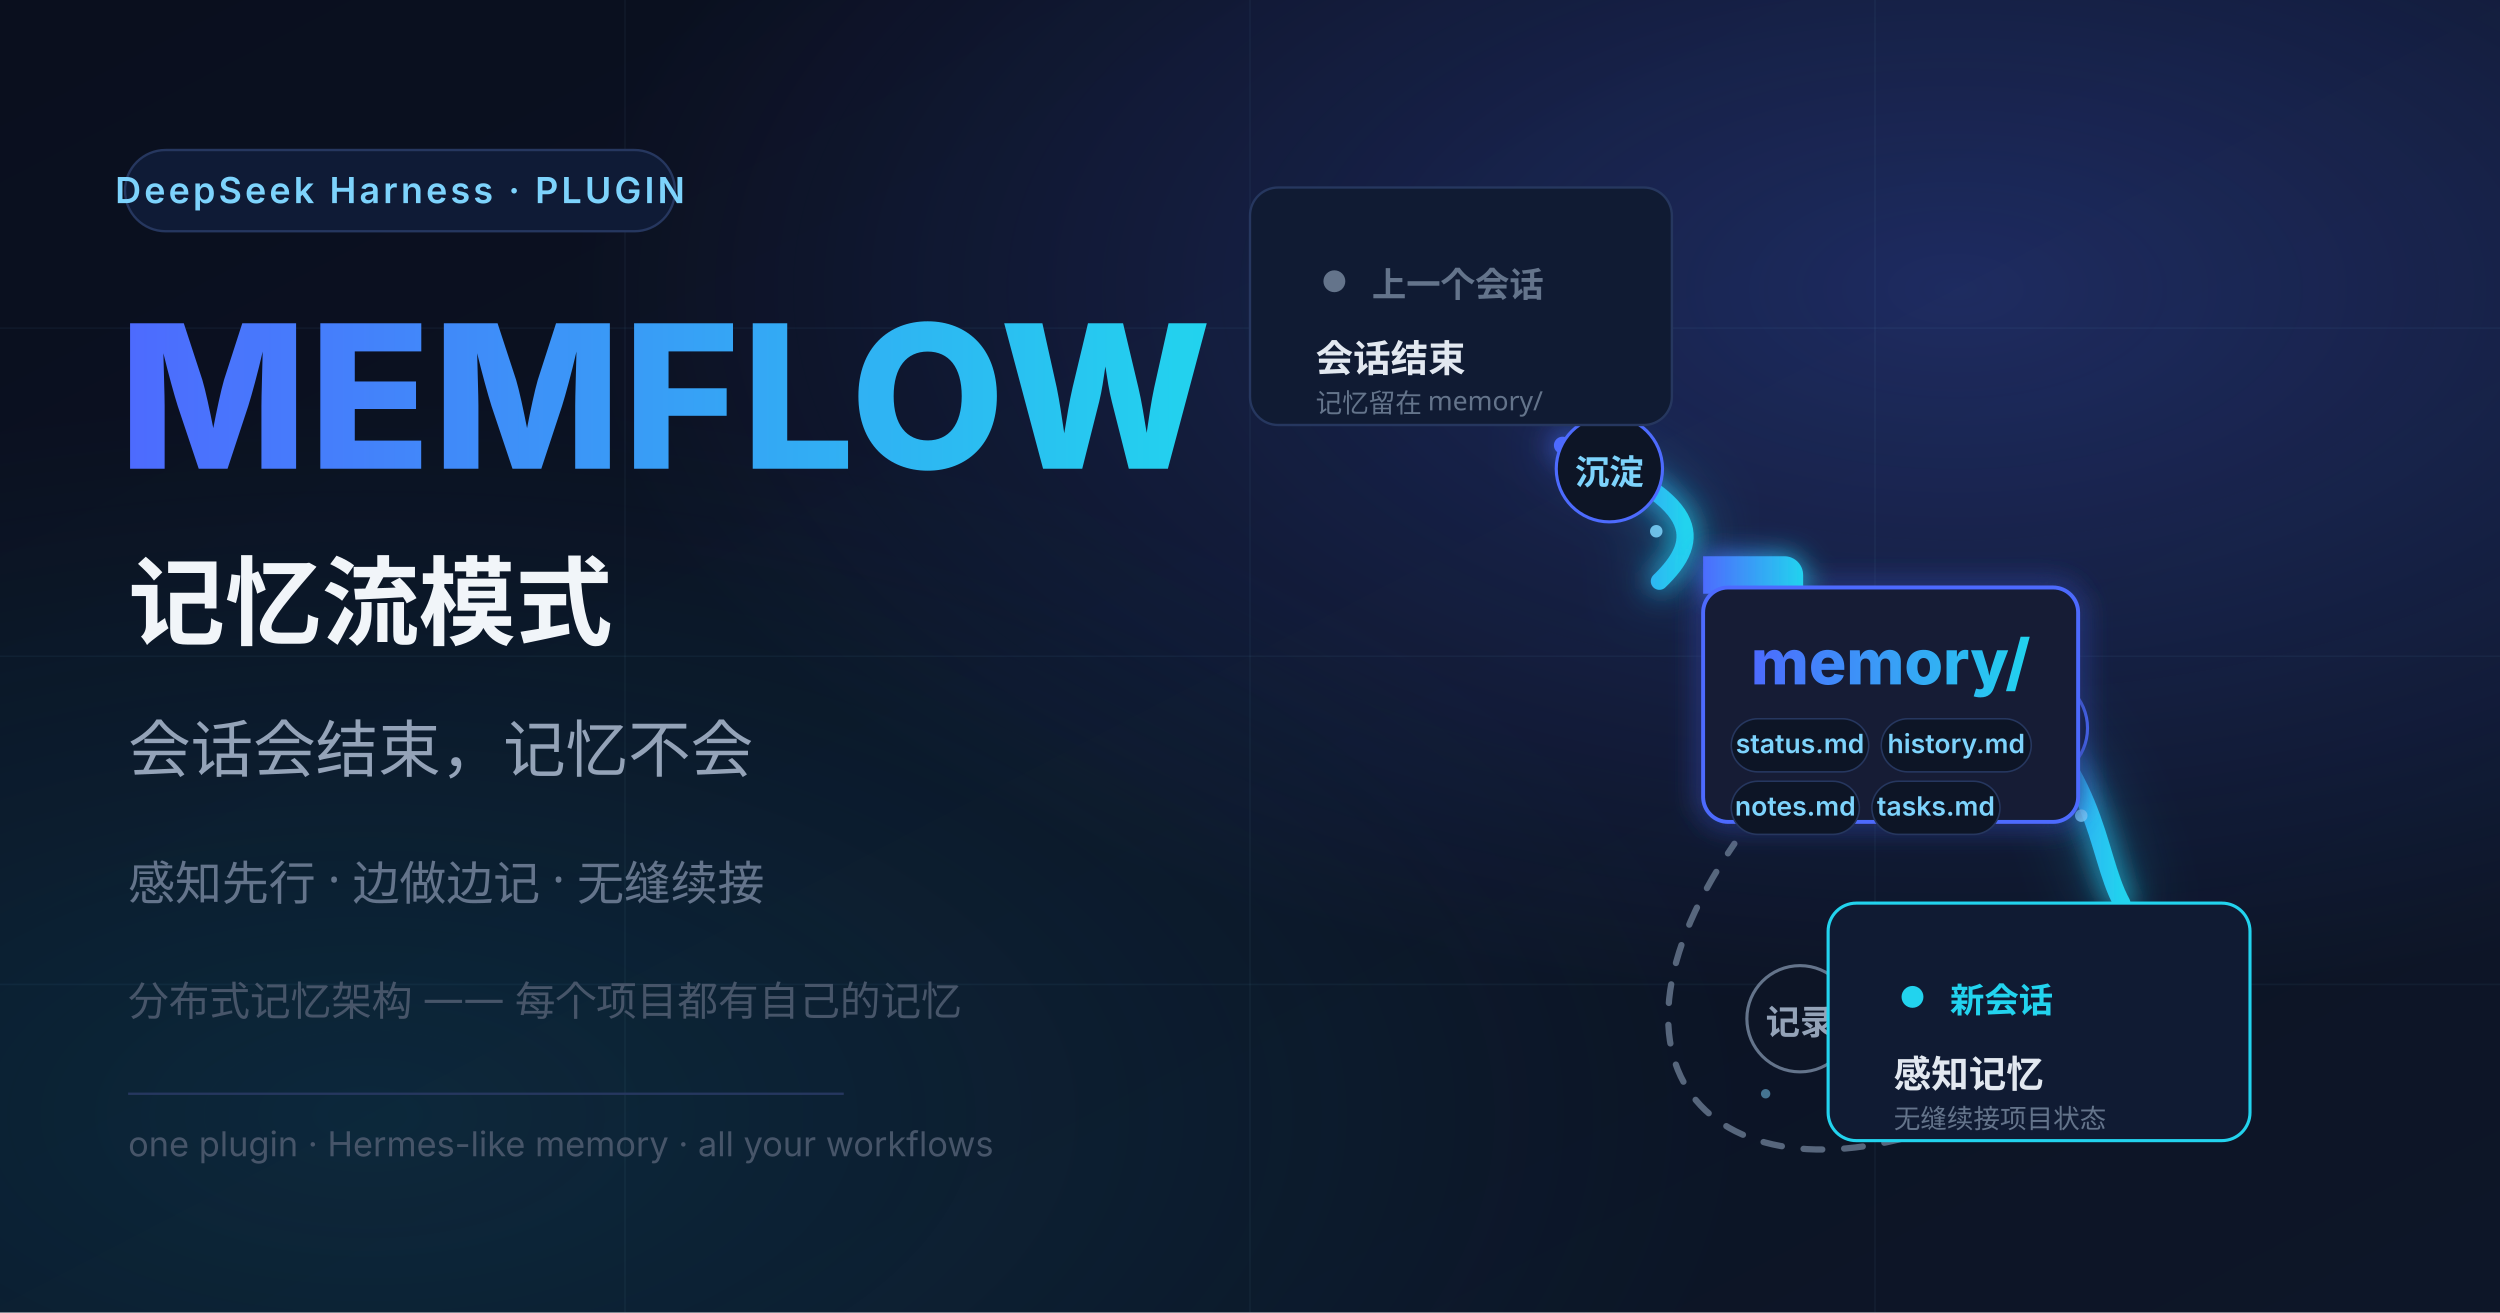
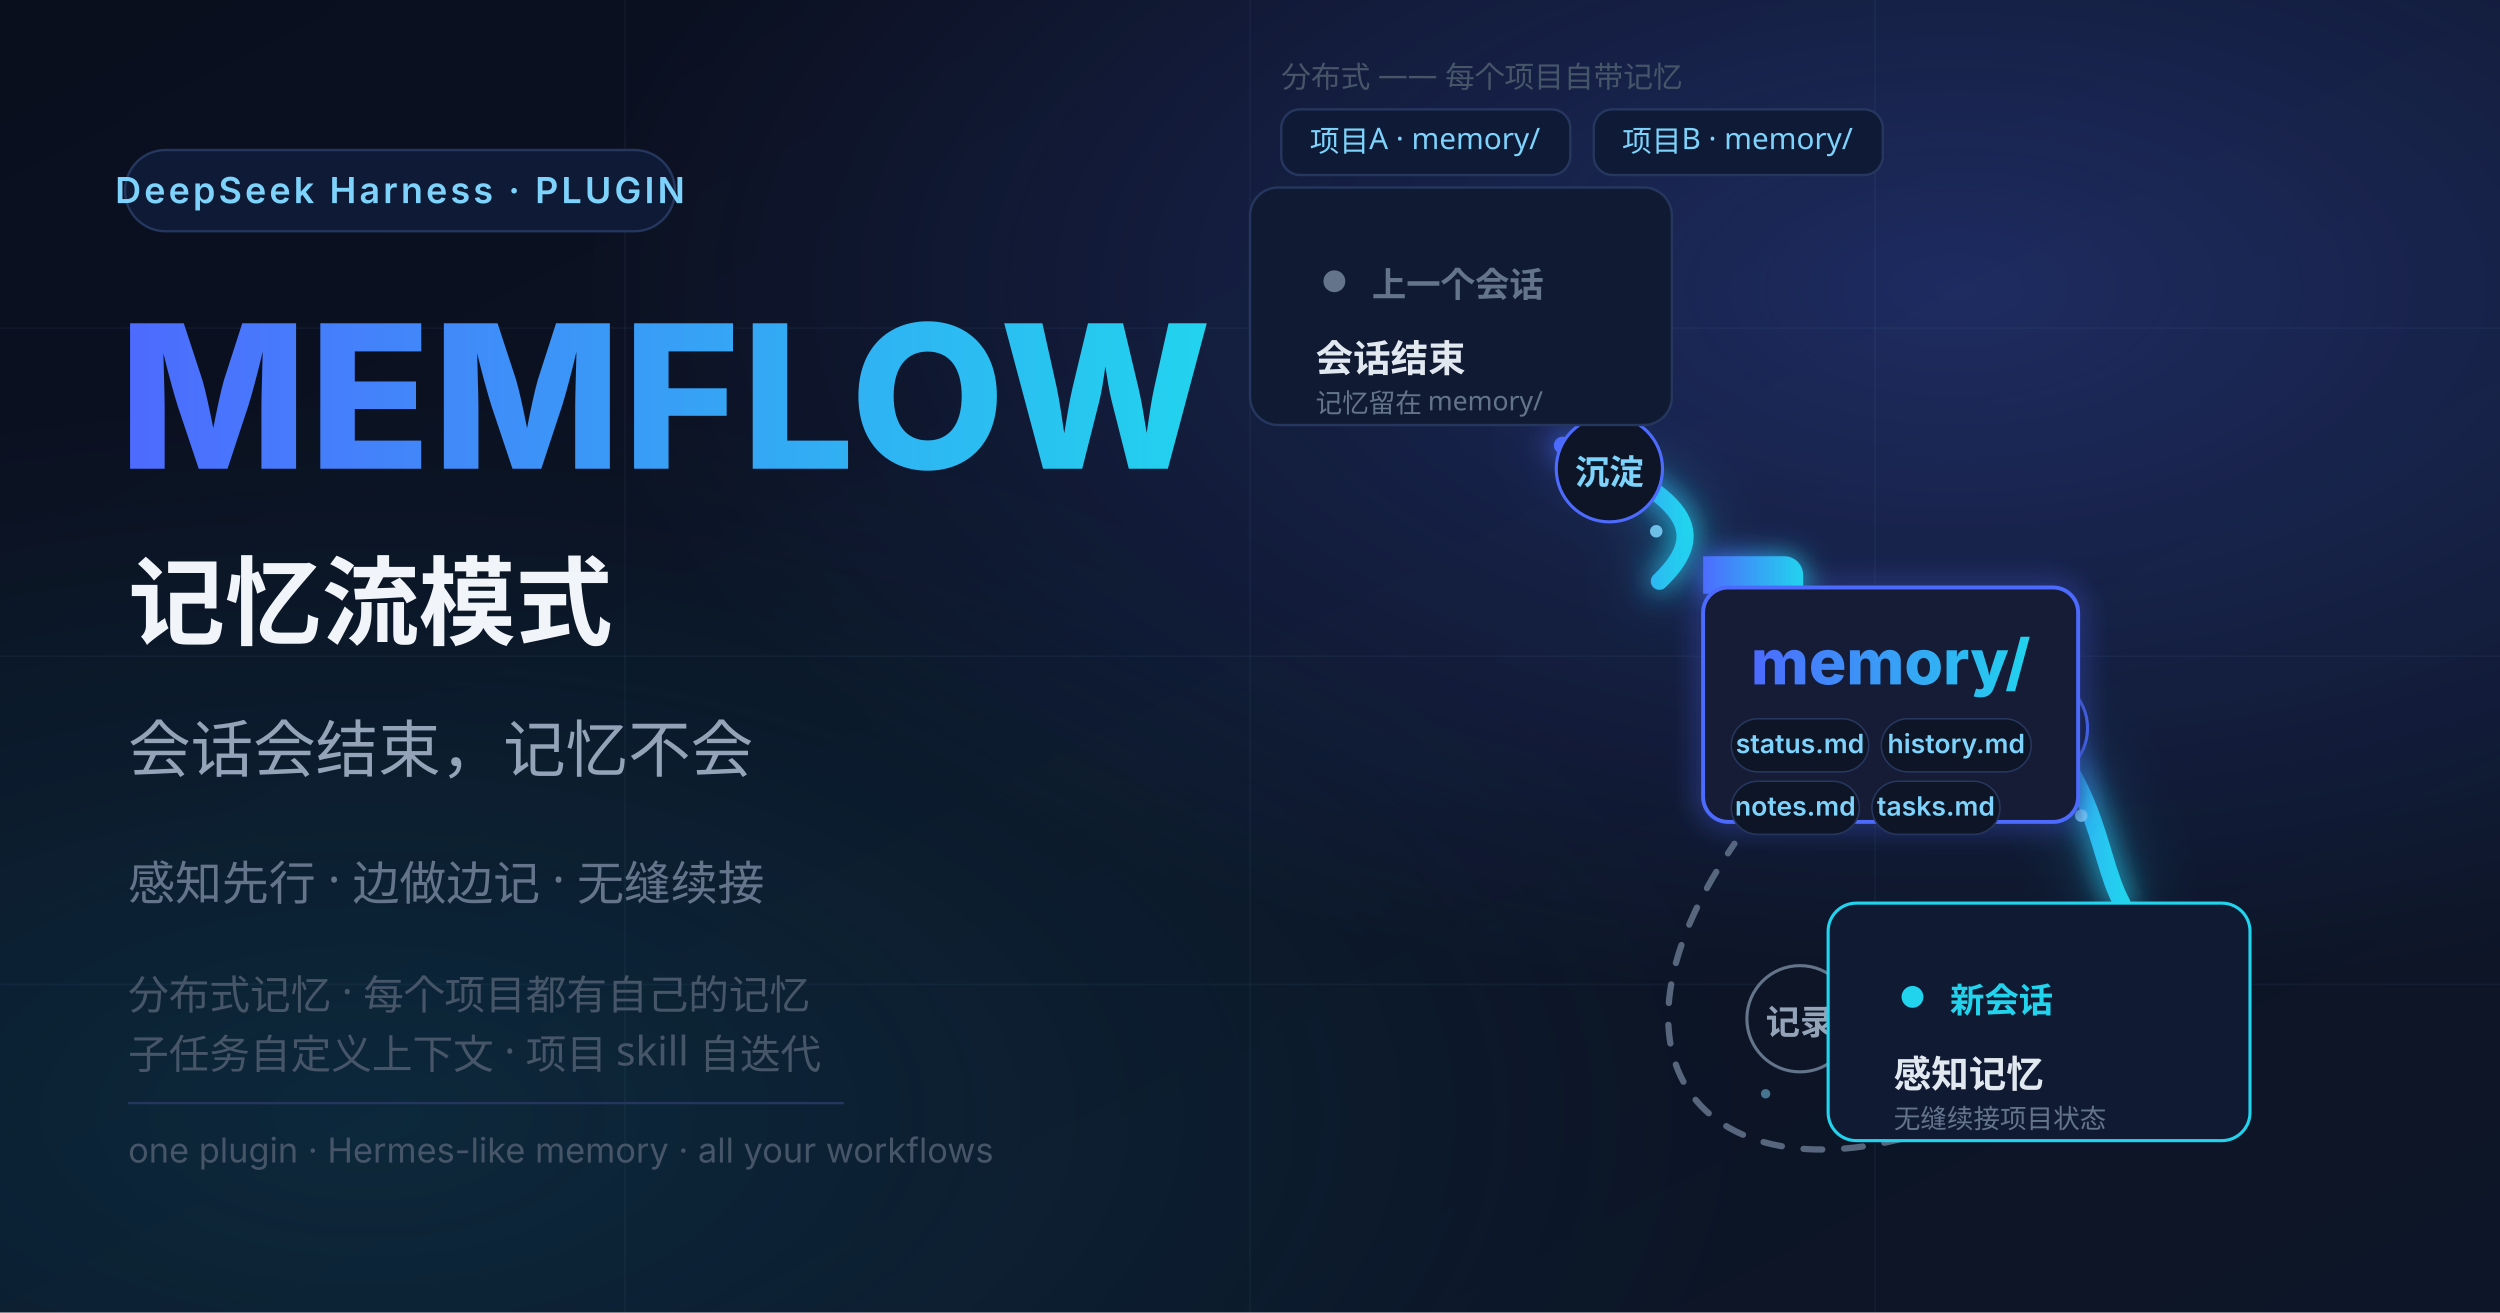
<svg xmlns="http://www.w3.org/2000/svg" width="1600" height="840" viewBox="0 0 1600 840">
  <defs>
    <linearGradient id="bg" x1="0" y1="0" x2="1" y2="1">
      <stop offset="0" stop-color="#0A0F1E" />
      <stop offset="1" stop-color="#0D1628" />
    </linearGradient>
    <radialGradient id="glow1" cx="0.78" cy="0.22" r="0.55">
      <stop offset="0" stop-color="#4D6BFE" stop-opacity="0.28" />
      <stop offset="1" stop-color="#4D6BFE" stop-opacity="0" />
    </radialGradient>
    <radialGradient id="glow2" cx="0.15" cy="0.85" r="0.55">
      <stop offset="0" stop-color="#0E7490" stop-opacity="0.22" />
      <stop offset="1" stop-color="#0E7490" stop-opacity="0" />
    </radialGradient>
    <linearGradient id="brand" x1="0" y1="0" x2="1" y2="0">
      <stop offset="0" stop-color="#4D6BFE" />
      <stop offset="1" stop-color="#22D3EE" />
    </linearGradient>
    <linearGradient id="brandV" x1="0" y1="0" x2="0" y2="1">
      <stop offset="0" stop-color="#22D3EE" />
      <stop offset="1" stop-color="#4D6BFE" />
    </linearGradient>
    <filter id="soft" x="-60%" y="-60%" width="220%" height="220%">
      <feGaussianBlur stdDeviation="20" />
    </filter>
    <filter id="halo" x="-60%" y="-60%" width="220%" height="220%">
      <feGaussianBlur stdDeviation="9" result="b" />
      <feMerge>
        <feMergeNode in="b" />
        <feMergeNode in="SourceGraphic" />
      </feMerge>
    </filter>
  </defs>
  <rect width="1600" height="840" fill="url(#bg)" />
  <rect width="1600" height="840" fill="url(#glow1)" />
  <rect width="1600" height="840" fill="url(#glow2)" />
  <g stroke="#7DD3FC" stroke-opacity="0.05" stroke-width="1">
    <line x1="0" y1="210" x2="1600" y2="210" />
    <line x1="0" y1="420" x2="1600" y2="420" />
    <line x1="0" y1="630" x2="1600" y2="630" />
    <line x1="400" y1="0" x2="400" y2="840" />
    <line x1="800" y1="0" x2="800" y2="840" />
    <line x1="1200" y1="0" x2="1200" y2="840" />
  </g>
  <g>
+     <text x="820" y="56" fill="#475569" font-size="19" font-family="PingFang SC, sans-serif">分布式 —— 每个项目自带记忆</text>
+     <rect x="820" y="70" width="185" height="42" rx="12" fill="#0F1B36" stroke="#26375F" stroke-width="1.5" />
+     <text x="912" y="97" text-anchor="middle" fill="#7DD3FC" font-size="19" font-family="PingFang SC, sans-serif">项目A · memory/</text>
+     <rect x="1020" y="70" width="185" height="42" rx="12" fill="#0F1B36" stroke="#26375F" stroke-width="1.5" />
+     <text x="1112" y="97" text-anchor="middle" fill="#7DD3FC" font-size="19" font-family="PingFang SC, sans-serif">项目B · memory/</text>
    <path d="M 1290 700 C 1120 790, 1000 700, 1110 540" fill="none" stroke="#64748B" stroke-width="4" stroke-dasharray="12 14" stroke-linecap="round" opacity="0.85" />
    <path d="M 1000 285 C 1090 320, 1090 345, 1062 372" fill="none" stroke="url(#brand)" stroke-width="22" stroke-linecap="round" opacity="0.30" filter="url(#soft)" />
    <path d="M 1000 285 C 1090 320, 1090 345, 1062 372" fill="none" stroke="url(#brand)" stroke-width="11" stroke-linecap="round" filter="url(#halo)" />
    <path d="M 1270 432 C 1345 490, 1340 545, 1358 578" fill="none" stroke="url(#brand)" stroke-width="22" stroke-linecap="round" opacity="0.30" filter="url(#soft)" />
    <path d="M 1270 432 C 1345 490, 1340 545, 1358 578" fill="none" stroke="url(#brand)" stroke-width="11" stroke-linecap="round" filter="url(#halo)" />
    <circle cx="1032" cy="312" r="5" fill="#22D3EE" opacity="0.95" />
    <circle cx="1060" cy="340" r="4" fill="#7DD3FC" opacity="0.85" />
    <circle cx="1302" cy="470" r="5" fill="#22D3EE" opacity="0.95" />
    <circle cx="1332" cy="522" r="4" fill="#7DD3FC" opacity="0.85" />
    <circle cx="1188" cy="650" r="4" fill="#7DD3FC" opacity="0.6" />
    <circle cx="1130" cy="700" r="3" fill="#7DD3FC" opacity="0.5" />
    <g>
      <circle cx="1030" cy="300" r="34" fill="#0D1526" stroke="#4D6BFE" stroke-width="2" />
      <text x="1030" y="310" text-anchor="middle" fill="#7DD3FC" font-size="22" font-family="PingFang SC, sans-serif" font-weight="600">沉淀</text>
    </g>
    <g>
      <circle cx="1302" cy="466" r="34" fill="#0D1526" stroke="#4D6BFE" stroke-width="2" />
      <text x="1302" y="476" text-anchor="middle" fill="#7DD3FC" font-size="22" font-family="PingFang SC, sans-serif" font-weight="600">感知</text>
    </g>
    <g>
      <circle cx="1152" cy="652" r="34" fill="#0D1526" stroke="#64748B" stroke-width="2" />
      <text x="1152" y="662" text-anchor="middle" fill="#94A3B8" font-size="22" font-family="PingFang SC, sans-serif" font-weight="600">记录</text>
    </g>
    <g>
      <rect x="800" y="120" width="270" height="152" rx="18" fill="#101B33" stroke="#26375F" stroke-width="1.5" />
      <circle cx="854" cy="180" r="7" fill="#64748B" />
      <text x="878" y="190" fill="#64748B" font-size="22" font-family="PingFang SC, sans-serif" font-weight="600">上一个会话</text>
      <text x="842" y="238" fill="#E2E8F0" font-size="24" font-family="PingFang SC, sans-serif" font-weight="600">会话结束</text>
      <text x="842" y="264" fill="#64748B" font-size="17" font-family="PingFang SC, sans-serif">记忆留在 memory/</text>
    </g>
    <g filter="url(#halo)">
      <path d="M 1090 356 h 52 a 12 12 0 0 1 12 12 v 12 h -64 z" fill="url(#brand)" />
      <rect x="1090" y="376" width="240" height="150" rx="16" fill="#121C36" stroke="#4D6BFE" stroke-width="2.5" />
      <text x="1210" y="438" text-anchor="middle" fill="url(#brand)" font-size="40" font-family="SF Pro Display, PingFang SC, sans-serif" font-weight="800">memory/</text>
    </g>
    <g font-family="SF Pro Display, PingFang SC, sans-serif" font-size="17" font-weight="600">
      <rect x="1108" y="460" width="88" height="34" rx="17" fill="#0D1526" stroke="#26375F" />
      <text x="1152" y="482" text-anchor="middle" fill="#7DD3FC">status.md</text>
      <rect x="1204" y="460" width="96" height="34" rx="17" fill="#0D1526" stroke="#26375F" />
      <text x="1252" y="482" text-anchor="middle" fill="#7DD3FC">history.md</text>
      <rect x="1108" y="500" width="82" height="34" rx="17" fill="#0D1526" stroke="#26375F" />
      <text x="1149" y="522" text-anchor="middle" fill="#7DD3FC">notes.md</text>
      <rect x="1198" y="500" width="82" height="34" rx="17" fill="#0D1526" stroke="#26375F" />
      <text x="1239" y="522" text-anchor="middle" fill="#7DD3FC">tasks.md</text>
    </g>
    <g>
      <rect x="1170" y="578" width="270" height="152" rx="18" fill="#101B33" stroke="#22D3EE" stroke-width="2" />
      <circle cx="1224" cy="638" r="7" fill="#22D3EE" />
      <text x="1248" y="648" fill="#22D3EE" font-size="22" font-family="PingFang SC, sans-serif" font-weight="600">新会话</text>
      <text x="1212" y="696" fill="#E2E8F0" font-size="24" font-family="PingFang SC, sans-serif" font-weight="600">感知记忆</text>
      <text x="1212" y="722" fill="#64748B" font-size="17" font-family="PingFang SC, sans-serif">无缝续接项目状态</text>
    </g>
  </g>
  <g>
    <rect x="80" y="96" rx="26" width="352" height="52" fill="#0F1B36" stroke="#26375F" stroke-width="1.5" />
    <text x="256" y="130" text-anchor="middle" fill="#7DD3FC" font-size="23" font-family="SF Pro Display, PingFang SC, sans-serif" font-weight="600" letter-spacing="2">DeepSeek Harness · PLUGIN</text>
    <text x="76" y="300" fill="url(#brand)" font-size="128" font-weight="800" font-family="SF Pro Display, PingFang SC, sans-serif" letter-spacing="1">MEMFLOW</text>
    <text x="82" y="408" fill="#F1F5F9" font-size="62" font-weight="600" font-family="PingFang SC, sans-serif">记忆流模式</text>
    <text x="82" y="494" fill="#94A3B8" font-size="40" font-weight="500" font-family="PingFang SC, sans-serif">会话会结束，记忆不会</text>
    <text x="82" y="576" fill="#64748B" font-size="30" font-family="PingFang SC, sans-serif">感知先行 · 边做边记 · 无缝续接</text>
-     <text x="82" y="650" fill="#475569" font-size="26" font-family="PingFang SC, sans-serif">分布式记忆架构 —— 每个项目都有自己的记忆</text>
-     <line x1="82" y1="700" x2="540" y2="700" stroke="#26375F" stroke-width="1.5" />
-     <text x="82" y="740" fill="#475569" font-size="22" font-family="SF Pro Display, PingFang SC, sans-serif">one plugin · Hermes-like memory · all your workflows</text>
+     <text x="82" y="646" fill="#475569" font-size="26" font-family="PingFang SC, sans-serif">分布式记忆 · 每个项目都有自己的记忆</text>
+     <text x="82" y="684" fill="#475569" font-size="26" font-family="PingFang SC, sans-serif">子任务自定义上下文 · 项目 skill 自迭代</text>
+     <line x1="82" y1="706" x2="540" y2="706" stroke="#26375F" stroke-width="1.5" />
+     <text x="82" y="744" fill="#475569" font-size="22" font-family="SF Pro Display, PingFang SC, sans-serif">one plugin · Hermes-like memory · all your workflows</text>
  </g>
</svg>
